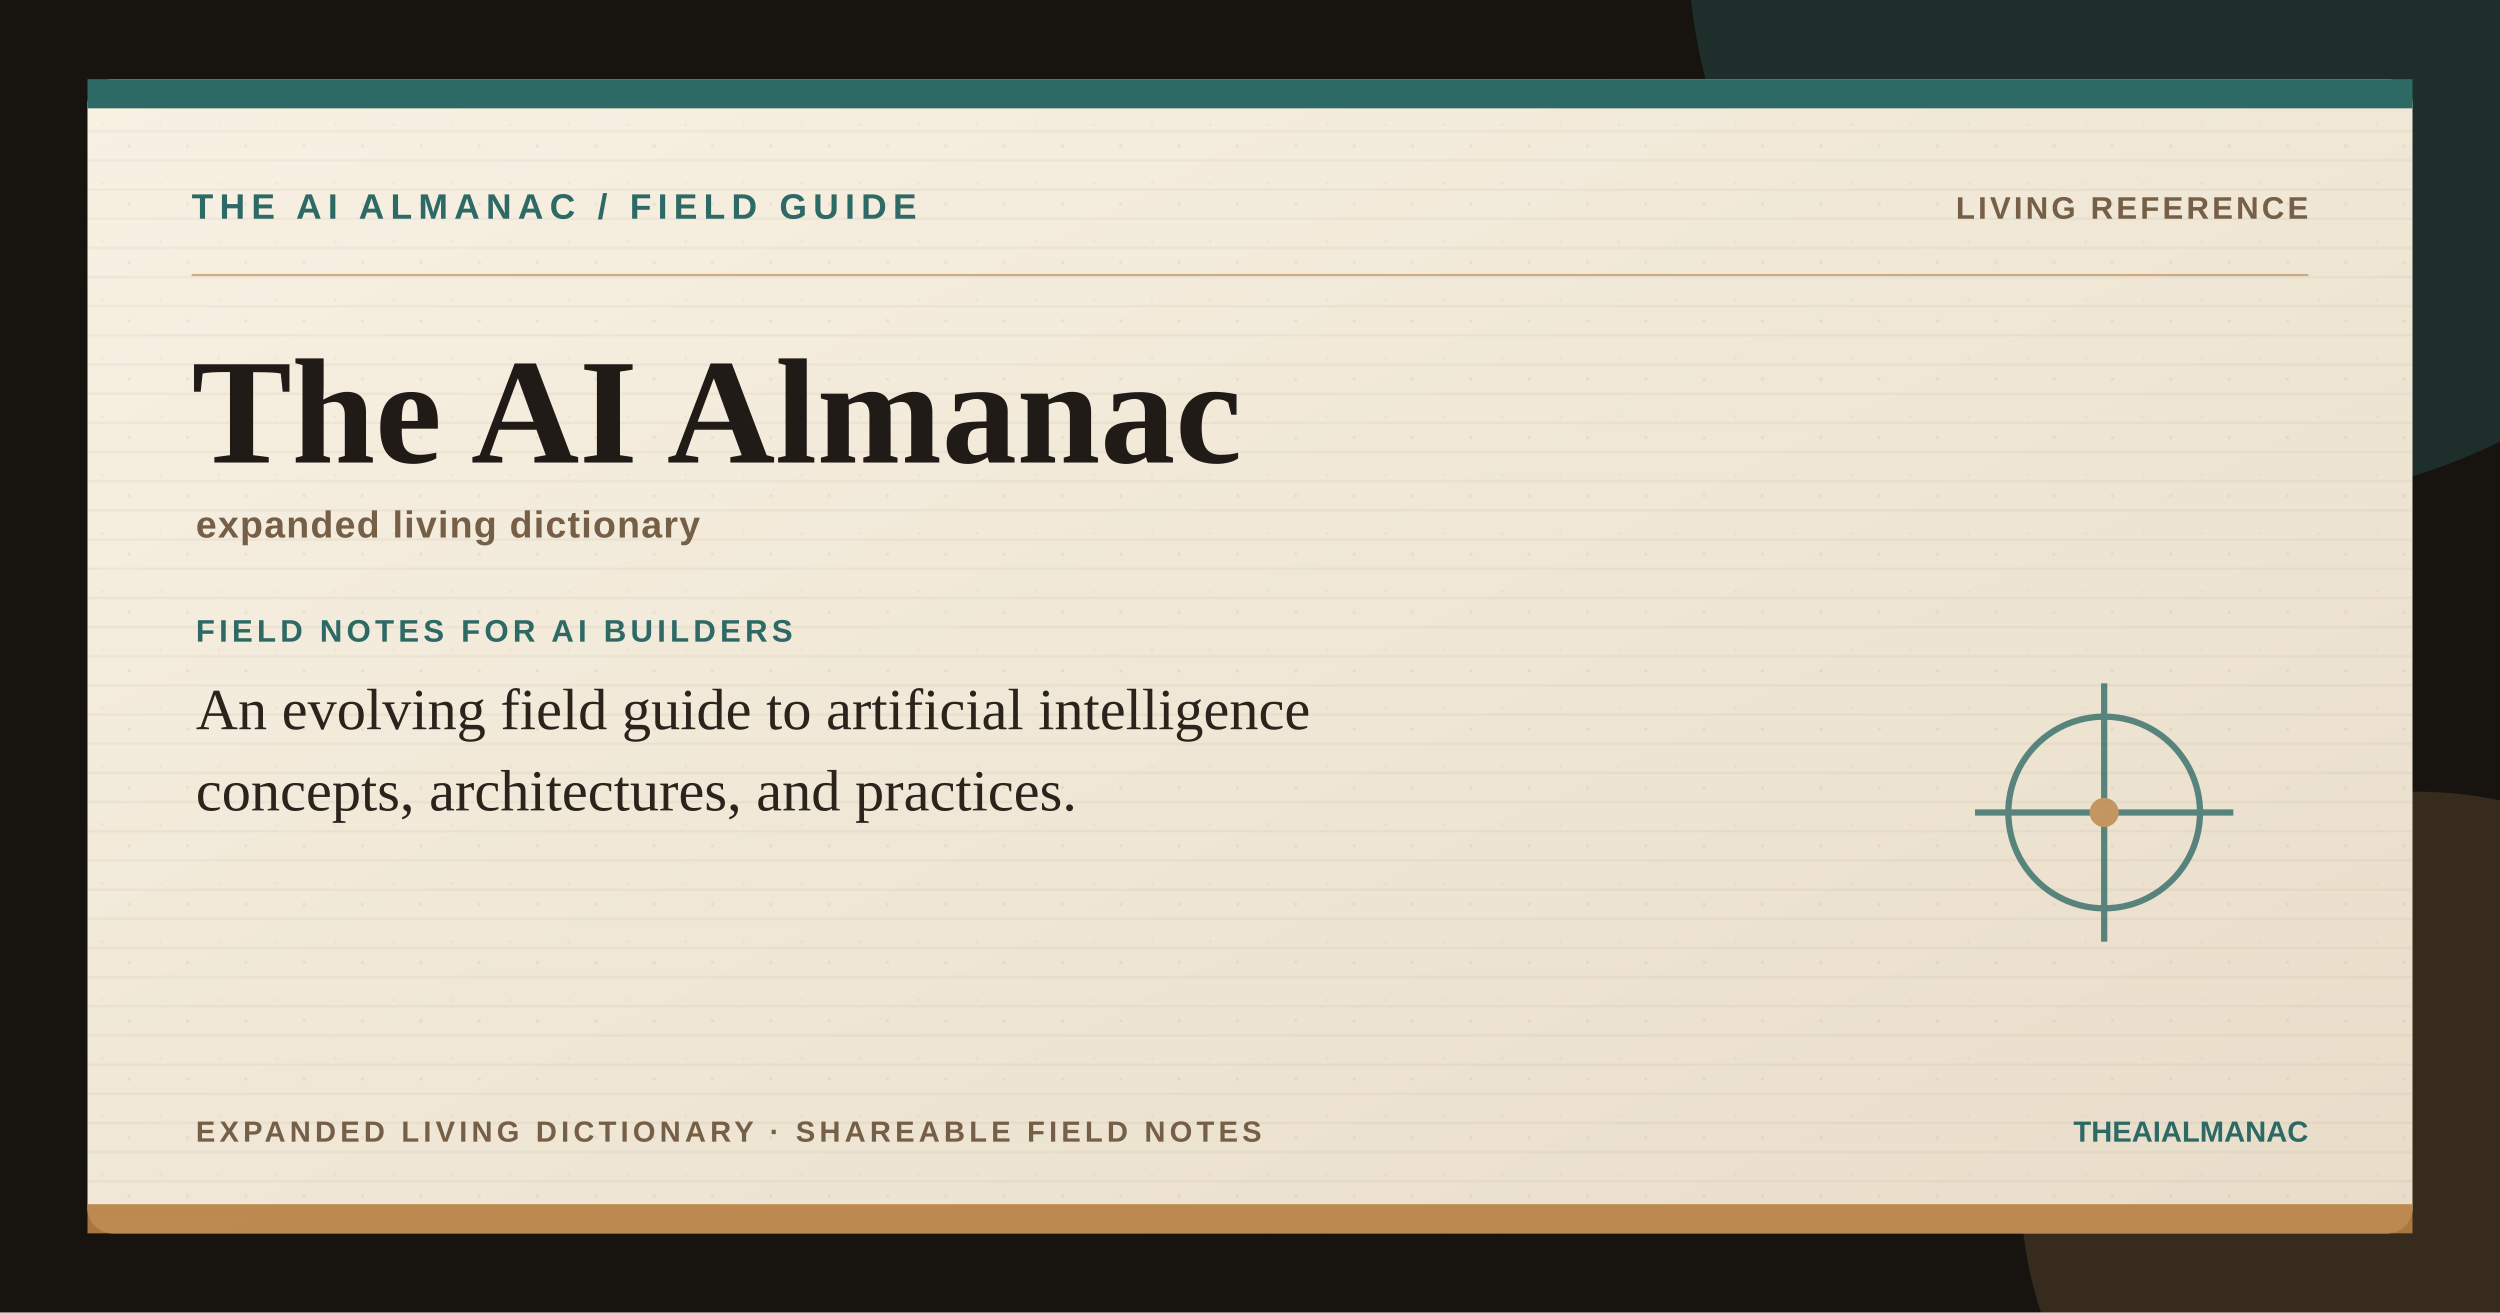
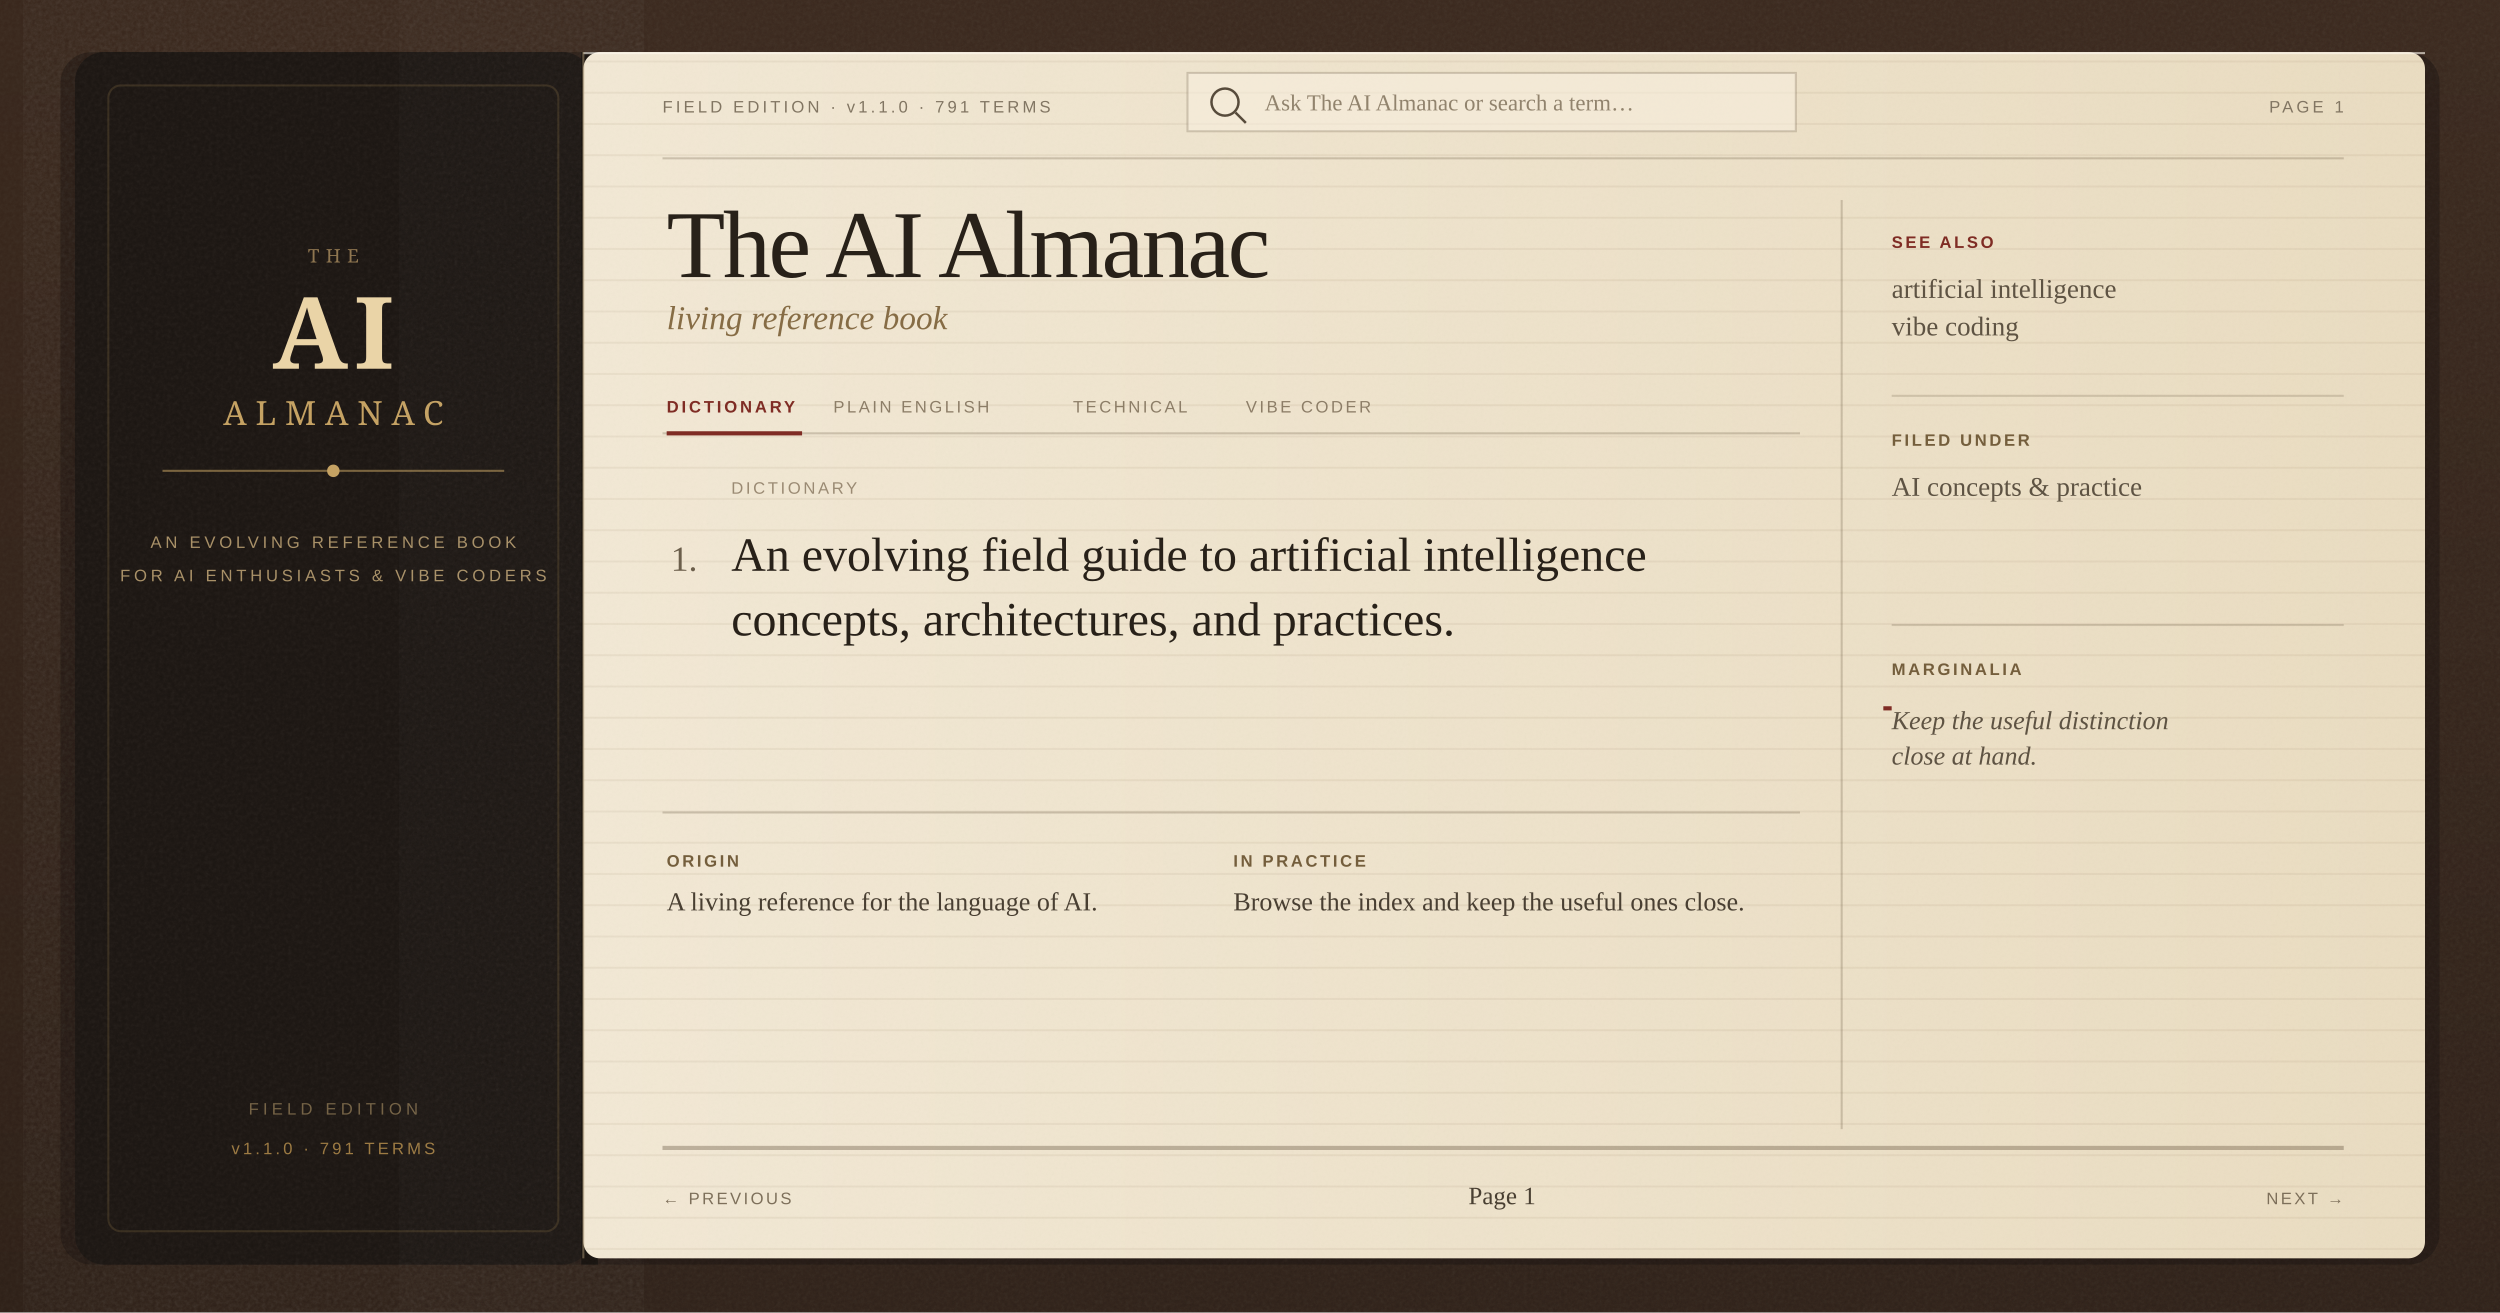
<svg xmlns="http://www.w3.org/2000/svg" width="1200" height="630" viewBox="0 0 1200 630" role="img" aria-labelledby="title description">
  <defs>
-     <linearGradient id="paper" x1="0" y1="0" x2="1" y2="1">
-       <stop offset="0" stop-color="#f8f1e3" />
-       <stop offset="1" stop-color="#e8ddc9" />
+     <linearGradient id="desk" x1="0" y1="0" x2="0" y2="1">
+       <stop offset="0" stop-color="#38261b" />
+       <stop offset="1" stop-color="#2d1f16" />
    </linearGradient>
-     <pattern id="grain" width="28" height="28" patternUnits="userSpaceOnUse">
-       <path d="M0 7h28M0 21h28" stroke="#8f7659" stroke-opacity=".08" />
-       <circle cx="6" cy="14" r=".8" fill="#8f7659" fill-opacity=".1" />
-       <circle cx="21" cy="4" r=".6" fill="#8f7659" fill-opacity=".08" />
+     <linearGradient id="paper" x1="0" y1="0" x2="1" y2="0">
+       <stop offset="0" stop-color="#f2e8d4" />
+       <stop offset="1" stop-color="#eadcc1" />
+     </linearGradient>
+     <filter id="deskNoise" x="-10%" y="-10%" width="120%" height="120%">
+       <feTurbulence type="fractalNoise" baseFrequency=".55" numOctaves="3" stitchTiles="stitch" />
+       <feColorMatrix type="saturate" values="0" />
+     </filter>
+     <filter id="paperNoise" x="-10%" y="-10%" width="120%" height="120%">
+       <feTurbulence type="fractalNoise" baseFrequency=".67" numOctaves="4" stitchTiles="stitch" />
+       <feColorMatrix type="saturate" values="0" />
+     </filter>
+     <pattern id="paperRules" width="80" height="15" patternUnits="userSpaceOnUse">
+       <path d="M0 14.5H80" stroke="#796746" stroke-opacity=".075" />
    </pattern>
  </defs>
-   <rect width="1200" height="630" fill="#17130f" />
-   <circle cx="1080" cy="-30" r="270" fill="#2d6965" fill-opacity=".32" />
-   <circle cx="1160" cy="570" r="190" fill="#c59a5b" fill-opacity=".18" />
-   <rect x="42" y="38" width="1116" height="554" rx="12" fill="url(#paper)" />
-   <rect x="42" y="38" width="1116" height="554" rx="12" fill="url(#grain)" />
-   <path d="M42 38h1116v14H42z" fill="#2d6965" />
-   <path d="M42 578h1116v14H42z" fill="#b78043" fill-opacity=".9" />
-   <text x="92" y="105" fill="#2d6965" font-family="Arial, Helvetica, sans-serif" font-size="17" font-weight="700" letter-spacing="3">THE AI ALMANAC  /  FIELD GUIDE</text>
-   <text x="1108" y="105" text-anchor="end" fill="#765f47" font-family="Arial, Helvetica, sans-serif" font-size="15" font-weight="700" letter-spacing="1.5">LIVING REFERENCE</text>
-   <line x1="92" y1="132" x2="1108" y2="132" stroke="#b78043" stroke-opacity=".6" />
-   <text x="92" y="222" fill="#201b16" font-family="Georgia, 'Times New Roman', serif" font-size="72" font-weight="700">The AI Almanac</text>
-   <text x="94" y="258" fill="#765f47" font-family="Arial, Helvetica, sans-serif" font-size="18" font-weight="600" letter-spacing=".6">expanded living dictionary</text>
-   <text x="94" y="308" fill="#2d6965" font-family="Arial, Helvetica, sans-serif" font-size="15" font-weight="700" letter-spacing="2">FIELD NOTES FOR AI BUILDERS</text>
-   <text x="94" y="350" fill="#2b241d" font-family="Georgia, 'Times New Roman', serif" font-size="28">An evolving field guide to artificial intelligence</text>
-   <text x="94" y="389" fill="#2b241d" font-family="Georgia, 'Times New Roman', serif" font-size="28">concepts, architectures, and practices.</text>
-   <g transform="translate(1010 390)" fill="none" stroke="#2d6965" stroke-width="3" opacity=".78">
-     <circle r="46" />
-     <path d="M-62 0h124M0-62v124" />
-     <circle r="7" fill="#b78043" stroke="none" />
-   </g>
-   <text x="94" y="548" fill="#765f47" font-family="Arial, Helvetica, sans-serif" font-size="14" font-weight="700" letter-spacing="2">EXPANDED LIVING DICTIONARY  ·  SHAREABLE FIELD NOTES</text>
-   <text x="1108" y="548" text-anchor="end" fill="#2d6965" font-family="Arial, Helvetica, sans-serif" font-size="14" font-weight="700">THEAIALMANAC</text>
+   <rect width="1200" height="630" fill="url(#desk)" />
+   <rect width="1200" height="630" fill="#2b1d14" filter="url(#deskNoise)" opacity=".055" />
+   <rect x="29" y="25" width="1142" height="582" rx="15" fill="#150f0b" opacity=".42" />
+   <rect x="36" y="25" width="248" height="582" rx="14" fill="#1a1410" />
+   <rect x="36" y="25" width="248" height="582" rx="14" fill="#20160f" filter="url(#deskNoise)" opacity=".07" />
+   <rect x="52" y="41" width="216" height="550" rx="6" fill="none" stroke="#c5a263" stroke-opacity=".17" />
+   <path d="M279 25h8v582h-8z" fill="#0e0b08" opacity=".66" />
+   <text x="160" y="126" text-anchor="middle" fill="#8f7650" font-family="Cinzel, Georgia, serif" font-size="9" letter-spacing="3.1">THE</text>
+   <text x="160" y="177" text-anchor="middle" fill="#ead4a7" font-family="Cinzel, Georgia, serif" font-size="48" font-weight="600" letter-spacing="3">AI</text>
+   <text x="160" y="204" text-anchor="middle" fill="#c5a263" font-family="Cinzel, Georgia, serif" font-size="16" letter-spacing="4.2">ALMANAC</text>
+   <path d="M78 226H242" stroke="#c5a263" stroke-opacity=".55" />
+   <circle cx="160" cy="226" r="3" fill="#c5a263" />
+   <text x="160" y="263" text-anchor="middle" fill="#a99168" font-family="Arial, Helvetica, sans-serif" font-size="8" letter-spacing="1.8">AN EVOLVING REFERENCE BOOK</text>
+   <text x="160" y="279" text-anchor="middle" fill="#a99168" font-family="Arial, Helvetica, sans-serif" font-size="8" letter-spacing="1.8">FOR AI ENTHUSIASTS &amp; VIBE CODERS</text>
+   <text x="160" y="535" text-anchor="middle" fill="#756346" font-family="Arial, Helvetica, sans-serif" font-size="8" letter-spacing="2">FIELD EDITION</text>
+   <text x="160" y="554" text-anchor="middle" fill="#9d7b43" font-family="Arial, Helvetica, sans-serif" font-size="8" letter-spacing="1.5">v1.1.0  ·  791 TERMS</text>
+   <rect x="280" y="25" width="884" height="579" rx="8" fill="url(#paper)" />
+   <rect x="280" y="25" width="884" height="579" rx="8" fill="url(#paperRules)" />
+   <rect x="280" y="25" width="884" height="579" rx="8" fill="#8d7657" filter="url(#paperNoise)" opacity=".042" />
+   <path d="M280 25h884v1H280z" fill="#fffaf0" opacity=".62" />
+   <path d="M280 25v579" stroke="#bca47f" stroke-opacity=".45" />
+   <text x="318" y="54" fill="#817562" font-family="Arial, Helvetica, sans-serif" font-size="8" letter-spacing="1.5">FIELD EDITION  ·  v1.1.0  ·  791 TERMS</text>
+   <rect x="570" y="35" width="292" height="28" fill="#f8f0e0" fill-opacity=".56" stroke="#56452d" stroke-opacity=".23" />
+   <circle cx="588" cy="49" r="6.5" fill="none" stroke="#574b3b" stroke-width="1.2" />
+   <path d="M593 54l5 5" stroke="#574b3b" stroke-width="1.2" />
+   <text x="607" y="53" fill="#91836d" font-family="Georgia, 'Times New Roman', serif" font-size="11">Ask The AI Almanac or search a term…</text>
+   <text x="1125" y="54" text-anchor="end" fill="#817562" font-family="Arial, Helvetica, sans-serif" font-size="8" letter-spacing="1.5">PAGE 1</text>
+   <path d="M318 76H1125" stroke="#4c3a23" stroke-opacity=".22" />
+   <text x="320" y="133" fill="#282119" font-family="Newsreader, Georgia, 'Times New Roman', serif" font-size="46" font-weight="500" letter-spacing="-1.1">The AI Almanac</text>
+   <text x="320" y="158" fill="#866c45" font-family="Georgia, 'Times New Roman', serif" font-size="16" font-style="italic">living reference book</text>
+   <path d="M318 208H864" stroke="#4c3a23" stroke-opacity=".22" />
+   <text x="320" y="198" fill="#7f2c24" font-family="Arial, Helvetica, sans-serif" font-size="8" font-weight="700" letter-spacing="1.35">DICTIONARY</text>
+   <text x="400" y="198" fill="#8c7d67" font-family="Arial, Helvetica, sans-serif" font-size="8" letter-spacing="1.2">PLAIN ENGLISH</text>
+   <text x="515" y="198" fill="#8c7d67" font-family="Arial, Helvetica, sans-serif" font-size="8" letter-spacing="1.2">TECHNICAL</text>
+   <text x="598" y="198" fill="#8c7d67" font-family="Arial, Helvetica, sans-serif" font-size="8" letter-spacing="1.2">VIBE CODER</text>
+   <path d="M320 208H385" stroke="#7f2c24" stroke-width="2" />
+   <text x="351" y="237" fill="#9a8a73" font-family="Arial, Helvetica, sans-serif" font-size="8" letter-spacing="1.25">DICTIONARY</text>
+   <text x="322" y="274" fill="#6b5e4b" font-family="Georgia, 'Times New Roman', serif" font-size="17">1.</text>
+   <text x="351" y="274" fill="#282119" font-family="Newsreader, Georgia, 'Times New Roman', serif" font-size="23">
+     <tspan x="351" y="274">An evolving field guide to artificial intelligence</tspan>
+     <tspan x="351" y="305">concepts, architectures, and practices.</tspan>
+   </text>
+   <path d="M318 390H864" stroke="#4c3a23" stroke-opacity=".22" />
+   <text x="320" y="416" fill="#745e3c" font-family="Arial, Helvetica, sans-serif" font-size="8" font-weight="700" letter-spacing="1.25">ORIGIN</text>
+   <text x="320" y="437" fill="#493f32" font-family="Georgia, 'Times New Roman', serif" font-size="12.5">A living reference for the language of AI.</text>
+   <text x="592" y="416" fill="#745e3c" font-family="Arial, Helvetica, sans-serif" font-size="8" font-weight="700" letter-spacing="1.25">IN PRACTICE</text>
+   <text x="592" y="437" fill="#493f32" font-family="Georgia, 'Times New Roman', serif" font-size="12.5">Browse the index and keep the useful ones close.</text>
+   <path d="M884 96V542" stroke="#4c3a23" stroke-opacity=".22" />
+   <text x="908" y="119" fill="#7f2c24" font-family="Arial, Helvetica, sans-serif" font-size="8" font-weight="700" letter-spacing="1.25">SEE ALSO</text>
+   <text x="908" y="143" fill="#5e5343" font-family="Georgia, 'Times New Roman', serif" font-size="13">
+     <tspan x="908" y="143">artificial intelligence</tspan>
+     <tspan x="908" y="161">vibe coding</tspan>
+   </text>
+   <path d="M908 190H1125" stroke="#4c3a23" stroke-opacity=".18" />
+   <text x="908" y="214" fill="#745e3c" font-family="Arial, Helvetica, sans-serif" font-size="8" font-weight="700" letter-spacing="1.25">FILED UNDER</text>
+   <text x="908" y="238" fill="#5e5343" font-family="Georgia, 'Times New Roman', serif" font-size="13">AI concepts &amp; practice</text>
+   <path d="M908 300H1125" stroke="#4c3a23" stroke-opacity=".18" />
+   <text x="908" y="324" fill="#745e3c" font-family="Arial, Helvetica, sans-serif" font-size="8" font-weight="700" letter-spacing="1.25">MARGINALIA</text>
+   <path d="M904 340H908" stroke="#7f2c24" stroke-width="2" />
+   <text x="908" y="350" fill="#5e5343" font-family="Georgia, 'Times New Roman', serif" font-size="12.5" font-style="italic">
+     <tspan x="908" y="350">Keep the useful distinction</tspan>
+     <tspan x="908" y="367">close at hand.</tspan>
+   </text>
+   <path d="M318 551H1125" stroke="#4c3a23" stroke-opacity=".32" stroke-width="2" />
+   <text x="318" y="578" fill="#7d6f5a" font-family="Arial, Helvetica, sans-serif" font-size="8" letter-spacing="1.15">← PREVIOUS</text>
+   <text x="721" y="578" text-anchor="middle" fill="#493f32" font-family="Georgia, 'Times New Roman', serif" font-size="12">Page 1</text>
+   <text x="1125" y="578" text-anchor="end" fill="#7d6f5a" font-family="Arial, Helvetica, sans-serif" font-size="8" letter-spacing="1.15">NEXT →</text>
</svg>
